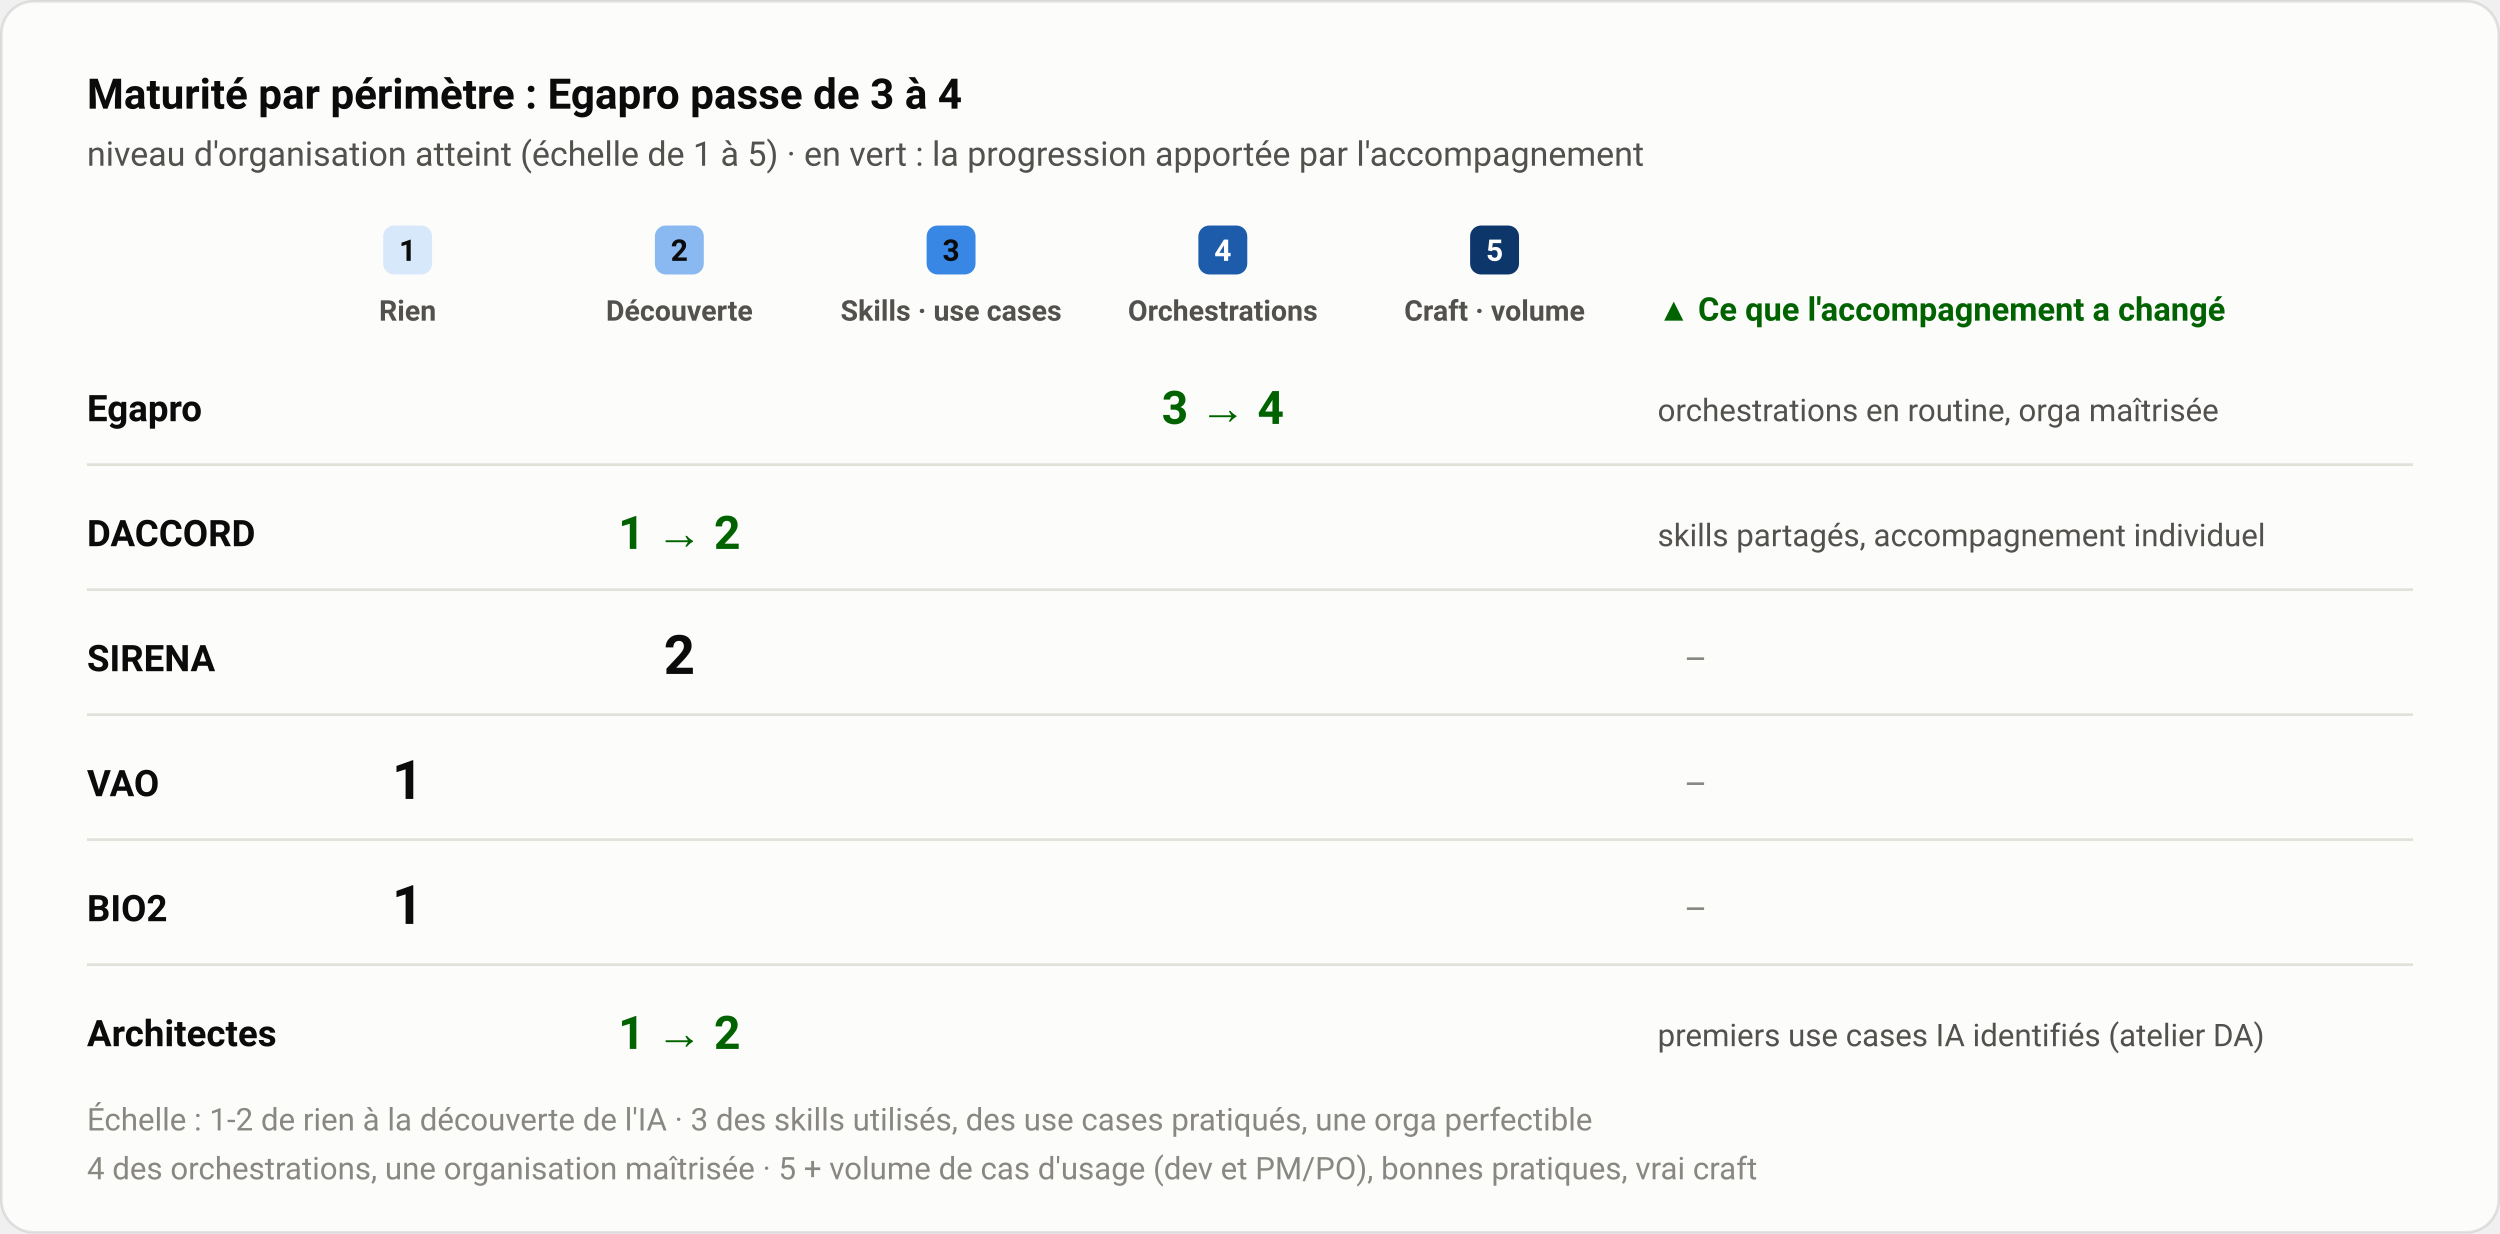
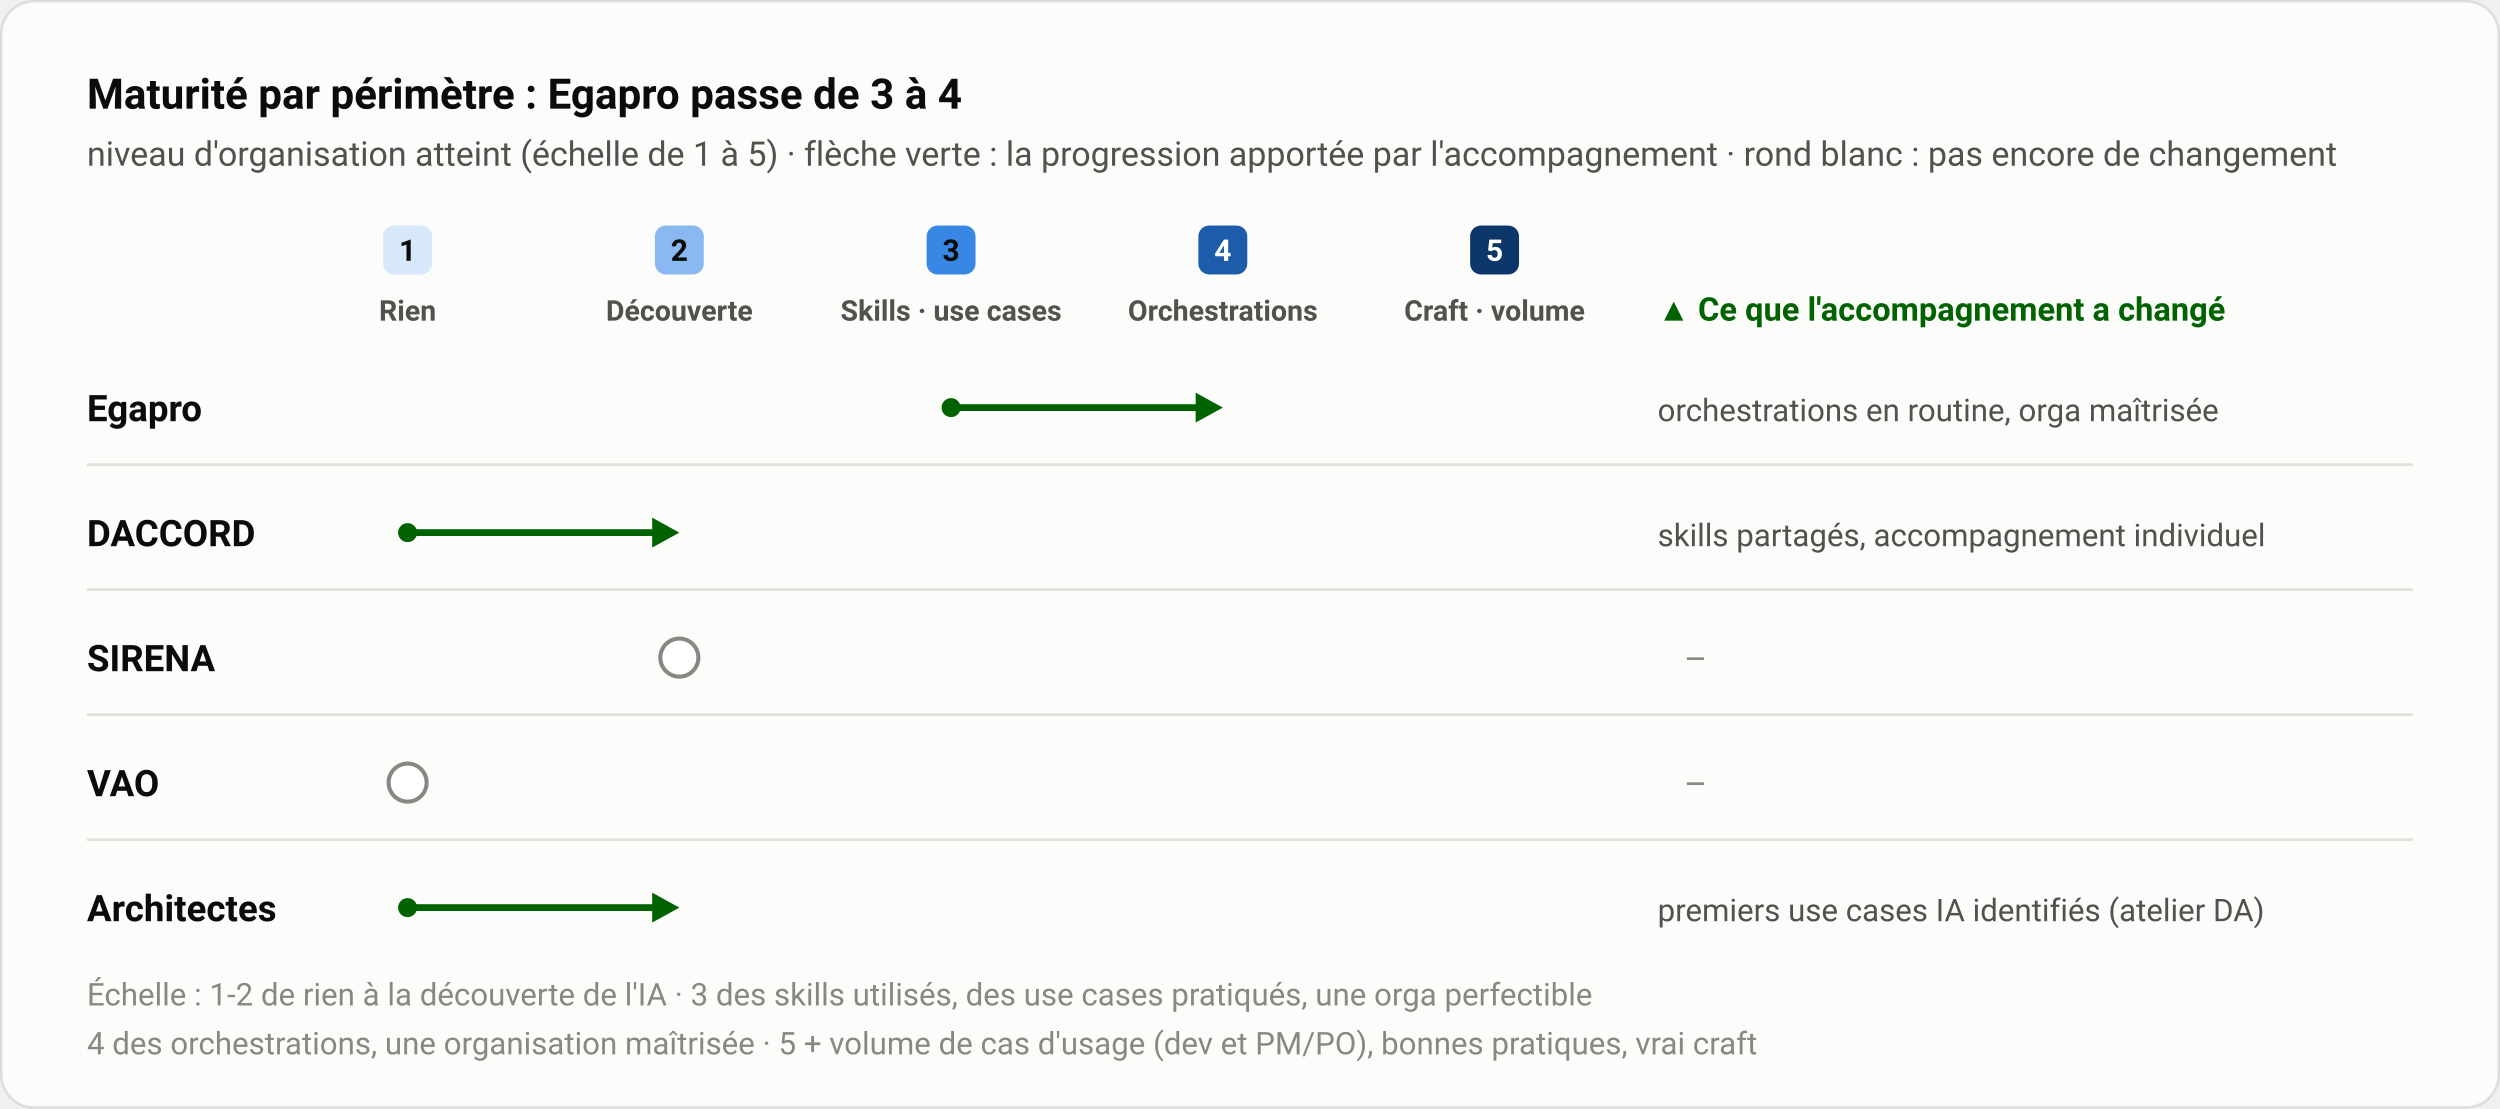
- <svg xmlns="http://www.w3.org/2000/svg" width="920" height="454" viewBox="0 0 920 454" font-family="-apple-system,'Segoe UI',system-ui,Roboto,'Helvetica Neue',Arial,sans-serif">
-   <rect x="0.5" y="0.5" width="919" height="453" rx="12" fill="#fcfcfb" stroke="rgba(11,11,11,0.10)" />
+ <svg xmlns="http://www.w3.org/2000/svg" width="920" height="408" viewBox="0 0 920 408" font-family="-apple-system,'Segoe UI',system-ui,Roboto,'Helvetica Neue',Arial,sans-serif">
+   <rect x="0.5" y="0.5" width="919" height="407" rx="12" fill="#fcfcfb" stroke="rgba(11,11,11,0.10)" />
  <text x="32" y="40" font-size="15.5" fill="#0b0b0b" font-weight="600" text-anchor="start">Maturité par périmètre : Egapro passe de 3 à 4</text>
-   <text x="32" y="61" font-size="12.5" fill="#52514e" font-weight="normal" text-anchor="start">niveau d'organisation atteint (échelle de 1 à 5) · en vert : la progression apportée par l'accompagnement</text>
+   <text x="32" y="61" font-size="12.5" fill="#52514e" font-weight="normal" text-anchor="start">niveau d'organisation atteint (échelle de 1 à 5) · flèche verte : la progression apportée par l'accompagnement · rond blanc : pas encore de changement</text>
  <rect x="141" y="83" width="18" height="18" rx="4" fill="#d8e8fb" />
  <text x="150" y="96" font-size="11" fill="#0b0b0b" font-weight="600" text-anchor="middle">1</text>
  <text x="150" y="118" font-size="10.5" fill="#52514e" font-weight="600" text-anchor="middle">Rien</text>
  <rect x="241" y="83" width="18" height="18" rx="4" fill="#8ab8f0" />
  <text x="250" y="96" font-size="11" fill="#0b0b0b" font-weight="600" text-anchor="middle">2</text>
  <text x="250" y="118" font-size="10.5" fill="#52514e" font-weight="600" text-anchor="middle">Découverte</text>
  <rect x="341" y="83" width="18" height="18" rx="4" fill="#3987e5" />
  <text x="350" y="96" font-size="11" fill="#0b0b0b" font-weight="600" text-anchor="middle">3</text>
  <text x="350" y="118" font-size="10.5" fill="#52514e" font-weight="600" text-anchor="middle">Skills · use cases</text>
  <rect x="441" y="83" width="18" height="18" rx="4" fill="#1c5cab" />
  <text x="450" y="96" font-size="11" fill="#ffffff" font-weight="600" text-anchor="middle">4</text>
  <text x="450" y="118" font-size="10.5" fill="#52514e" font-weight="600" text-anchor="middle">Orchestrations</text>
  <rect x="541" y="83" width="18" height="18" rx="4" fill="#0d366b" />
  <text x="550" y="96" font-size="11" fill="#ffffff" font-weight="600" text-anchor="middle">5</text>
  <text x="550" y="118" font-size="10.5" fill="#52514e" font-weight="600" text-anchor="middle">Craft · volume</text>
  <text x="610" y="118" font-size="12" fill="#006300" font-weight="600" text-anchor="start">▲ Ce que l'accompagnement a changé</text>
  <text x="32" y="155" font-size="13.5" fill="#0b0b0b" font-weight="600" text-anchor="start">Egapro</text>
-   <text x="450" y="156" font-size="17" fill="#006300" font-weight="600" text-anchor="middle" font-variant-numeric="tabular-nums">3 → 4</text>
+   <circle cx="350" cy="150" r="3.5" fill="#006300" />
+   <line x1="350" y1="150" x2="441" y2="150" stroke="#006300" stroke-width="2.5" />
+   <path d="M450,150 l-10,-5.5 v11 z" fill="#006300" />
  <text x="610" y="155" font-size="11.5" fill="#52514e" font-weight="normal" text-anchor="start">orchestrations en routine, orga maîtrisée</text>
  <line x1="32" y1="171" x2="888" y2="171" stroke="#e1e0d9" stroke-width="1" />
  <text x="32" y="201" font-size="13.5" fill="#0b0b0b" font-weight="600" text-anchor="start">DACCORD</text>
-   <text x="250" y="202" font-size="17" fill="#006300" font-weight="600" text-anchor="middle" font-variant-numeric="tabular-nums">1 → 2</text>
+   <circle cx="150" cy="196" r="3.5" fill="#006300" />
+   <line x1="150" y1="196" x2="241" y2="196" stroke="#006300" stroke-width="2.5" />
+   <path d="M250,196 l-10,-5.5 v11 z" fill="#006300" />
  <text x="610" y="201" font-size="11.5" fill="#52514e" font-weight="normal" text-anchor="start">skills partagés, accompagnement individuel</text>
  <line x1="32" y1="217" x2="888" y2="217" stroke="#e1e0d9" stroke-width="1" />
  <text x="32" y="247" font-size="13.5" fill="#0b0b0b" font-weight="600" text-anchor="start">SIRENA</text>
-   <text x="250" y="248" font-size="20" fill="#0b0b0b" font-weight="600" text-anchor="middle" font-variant-numeric="tabular-nums">2</text>
+   <circle cx="250" cy="242" r="7" fill="#ffffff" stroke="#898781" stroke-width="1.5" />
  <text x="624" y="247" font-size="13" fill="#898781" font-weight="normal" text-anchor="middle">–</text>
  <line x1="32" y1="263" x2="888" y2="263" stroke="#e1e0d9" stroke-width="1" />
  <text x="32" y="293" font-size="13.5" fill="#0b0b0b" font-weight="600" text-anchor="start">VAO</text>
-   <text x="150" y="294" font-size="20" fill="#0b0b0b" font-weight="600" text-anchor="middle" font-variant-numeric="tabular-nums">1</text>
+   <circle cx="150" cy="288" r="7" fill="#ffffff" stroke="#898781" stroke-width="1.5" />
  <text x="624" y="293" font-size="13" fill="#898781" font-weight="normal" text-anchor="middle">–</text>
  <line x1="32" y1="309" x2="888" y2="309" stroke="#e1e0d9" stroke-width="1" />
-   <text x="32" y="339" font-size="13.5" fill="#0b0b0b" font-weight="600" text-anchor="start">BIO2</text>
-   <text x="150" y="340" font-size="20" fill="#0b0b0b" font-weight="600" text-anchor="middle" font-variant-numeric="tabular-nums">1</text>
-   <text x="624" y="339" font-size="13" fill="#898781" font-weight="normal" text-anchor="middle">–</text>
-   <line x1="32" y1="355" x2="888" y2="355" stroke="#e1e0d9" stroke-width="1" />
-   <text x="32" y="385" font-size="13.5" fill="#0b0b0b" font-weight="600" text-anchor="start">Architectes</text>
-   <text x="250" y="386" font-size="17" fill="#006300" font-weight="600" text-anchor="middle" font-variant-numeric="tabular-nums">1 → 2</text>
-   <text x="610" y="385" font-size="11.5" fill="#52514e" font-weight="normal" text-anchor="start">premiers use cases IA identifiés (atelier DA)</text>
-   <text x="32" y="416" font-size="11.5" fill="#898781" font-weight="normal" text-anchor="start">Échelle : 1-2 de rien à la découverte de l'IA · 3 des skills utilisés, des use cases pratiqués, une orga perfectible</text>
-   <text x="32" y="434" font-size="11.5" fill="#898781" font-weight="normal" text-anchor="start">4 des orchestrations, une organisation maîtrisée · 5 + volume de cas d'usage (dev et PM/PO), bonnes pratiques, vrai craft</text>
+   <text x="32" y="339" font-size="13.5" fill="#0b0b0b" font-weight="600" text-anchor="start">Architectes</text>
+   <circle cx="150" cy="334" r="3.5" fill="#006300" />
+   <line x1="150" y1="334" x2="241" y2="334" stroke="#006300" stroke-width="2.5" />
+   <path d="M250,334 l-10,-5.5 v11 z" fill="#006300" />
+   <text x="610" y="339" font-size="11.5" fill="#52514e" font-weight="normal" text-anchor="start">premiers use cases IA identifiés (atelier DA)</text>
+   <text x="32" y="370" font-size="11.5" fill="#898781" font-weight="normal" text-anchor="start">Échelle : 1-2 de rien à la découverte de l'IA · 3 des skills utilisés, des use cases pratiqués, une orga perfectible</text>
+   <text x="32" y="388" font-size="11.5" fill="#898781" font-weight="normal" text-anchor="start">4 des orchestrations, une organisation maîtrisée · 5 + volume de cas d'usage (dev et PM/PO), bonnes pratiques, vrai craft</text>
</svg>
